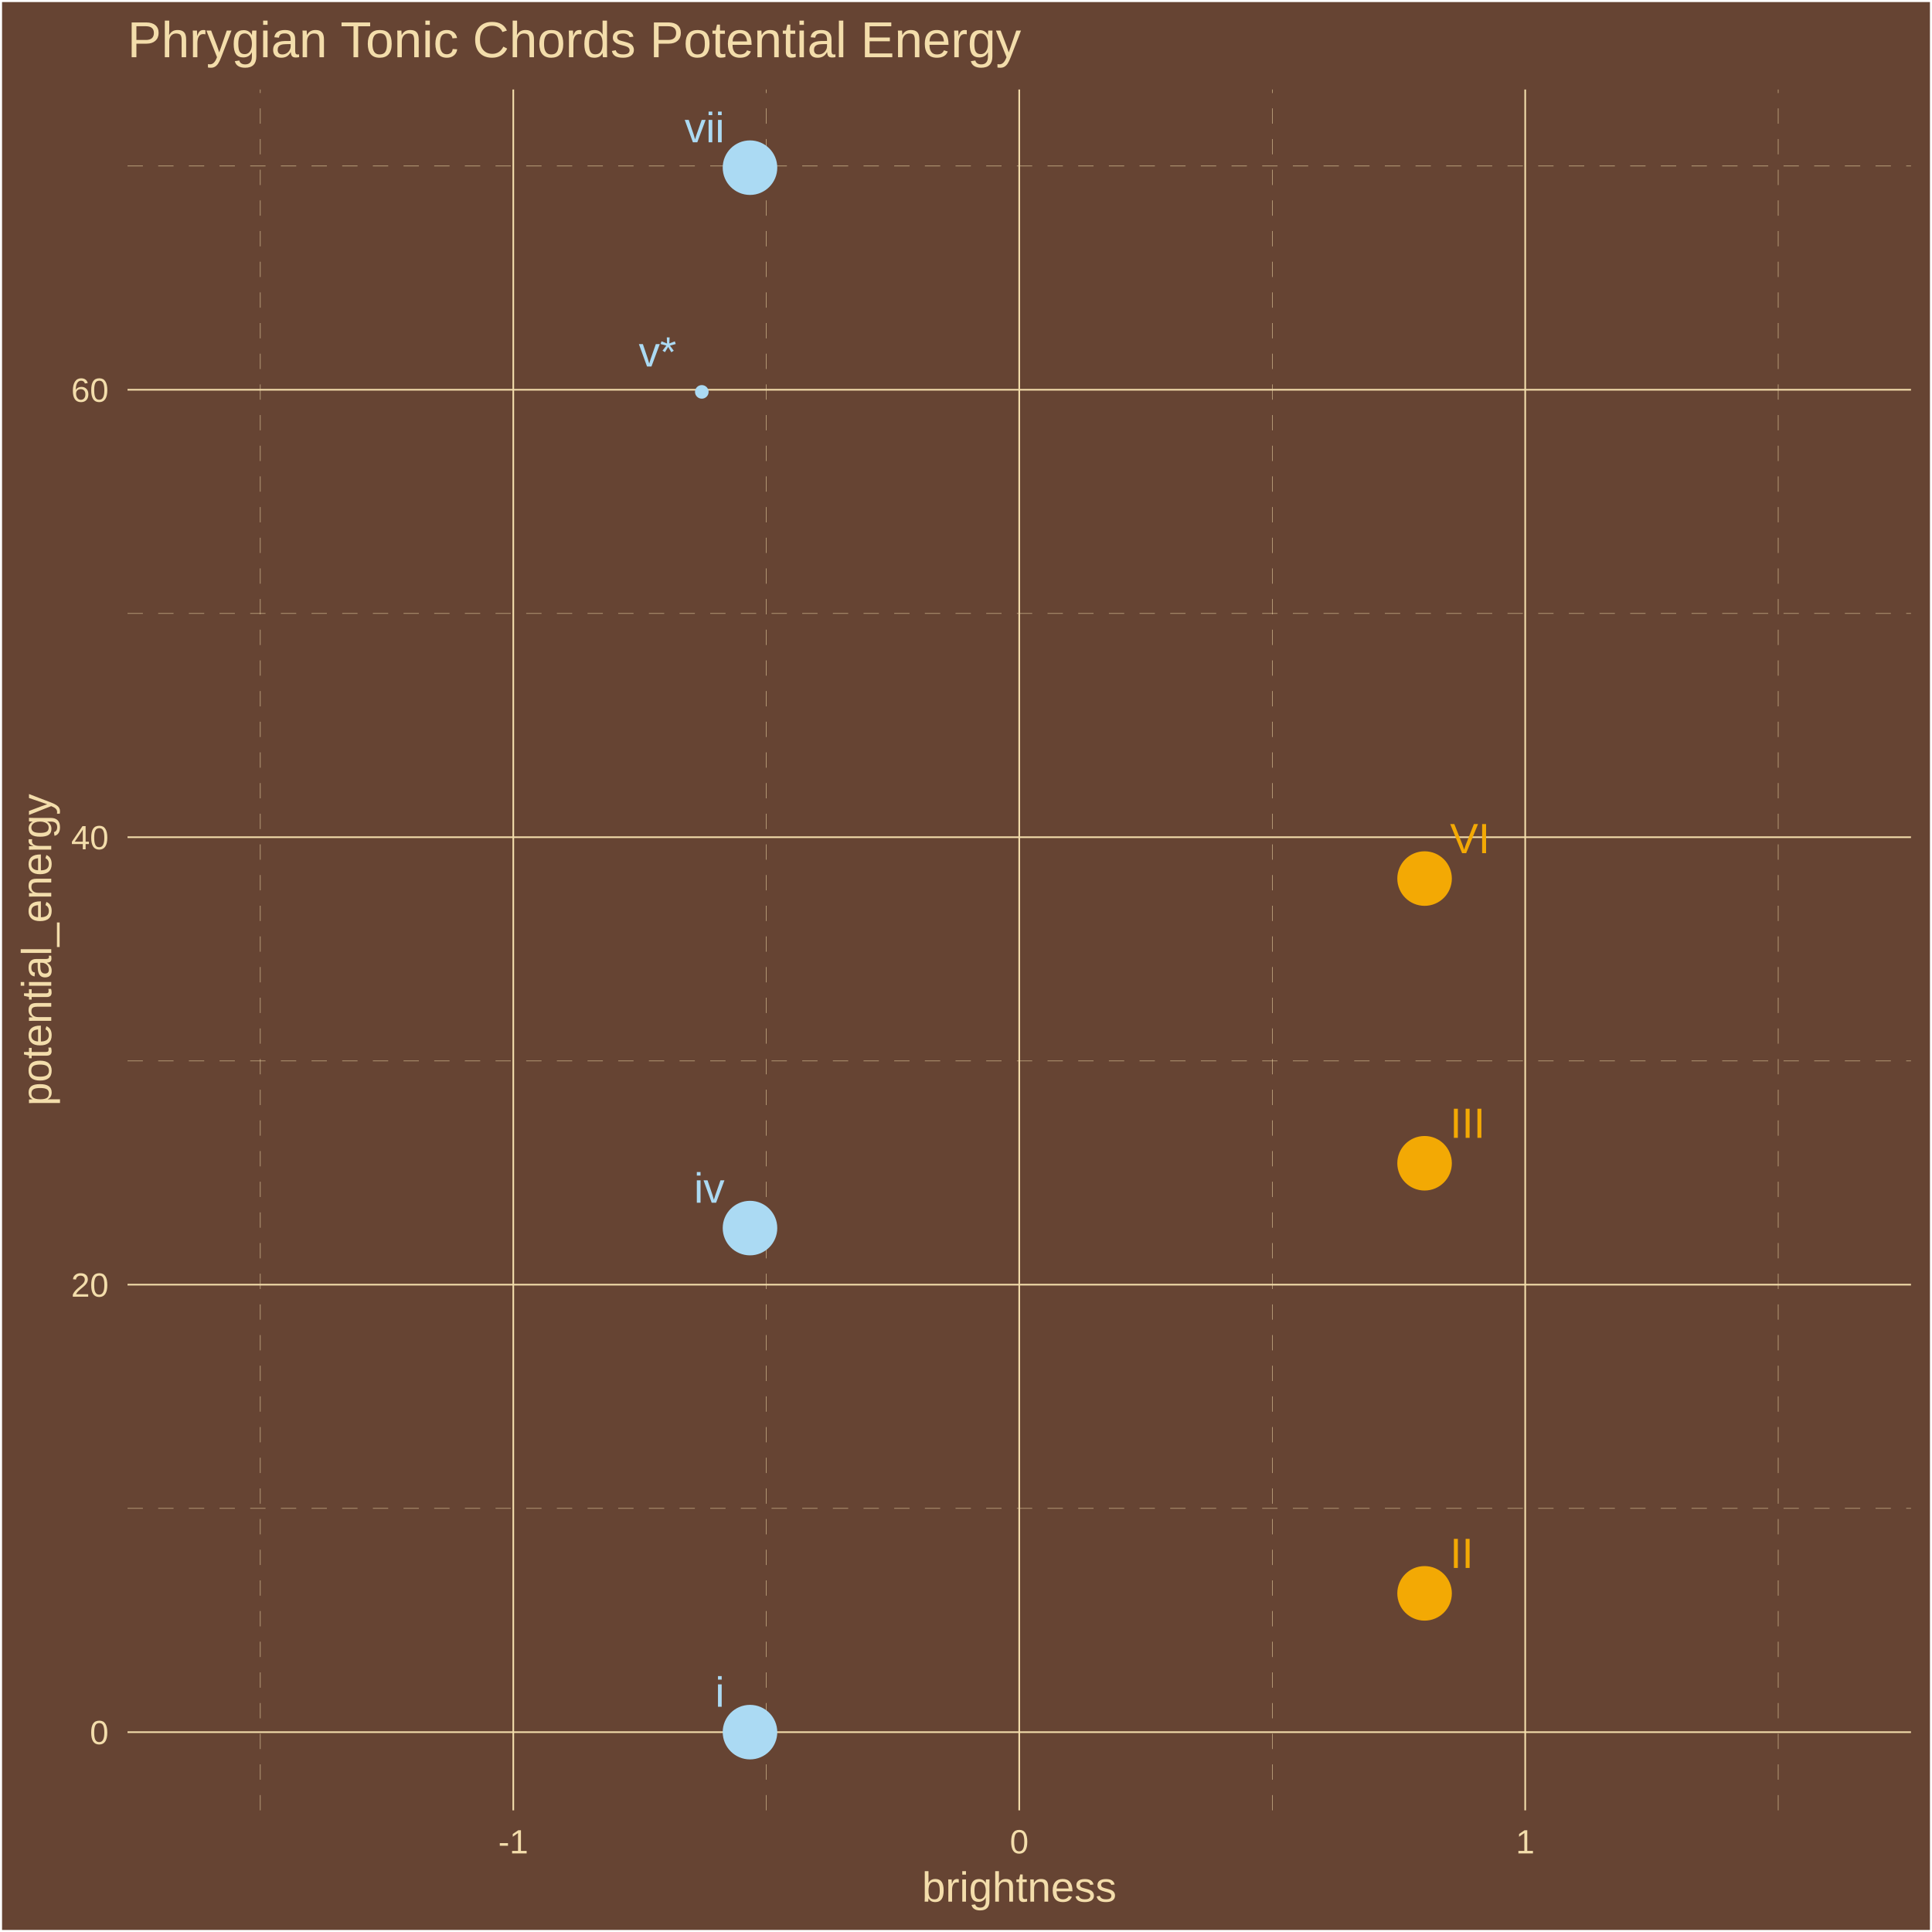
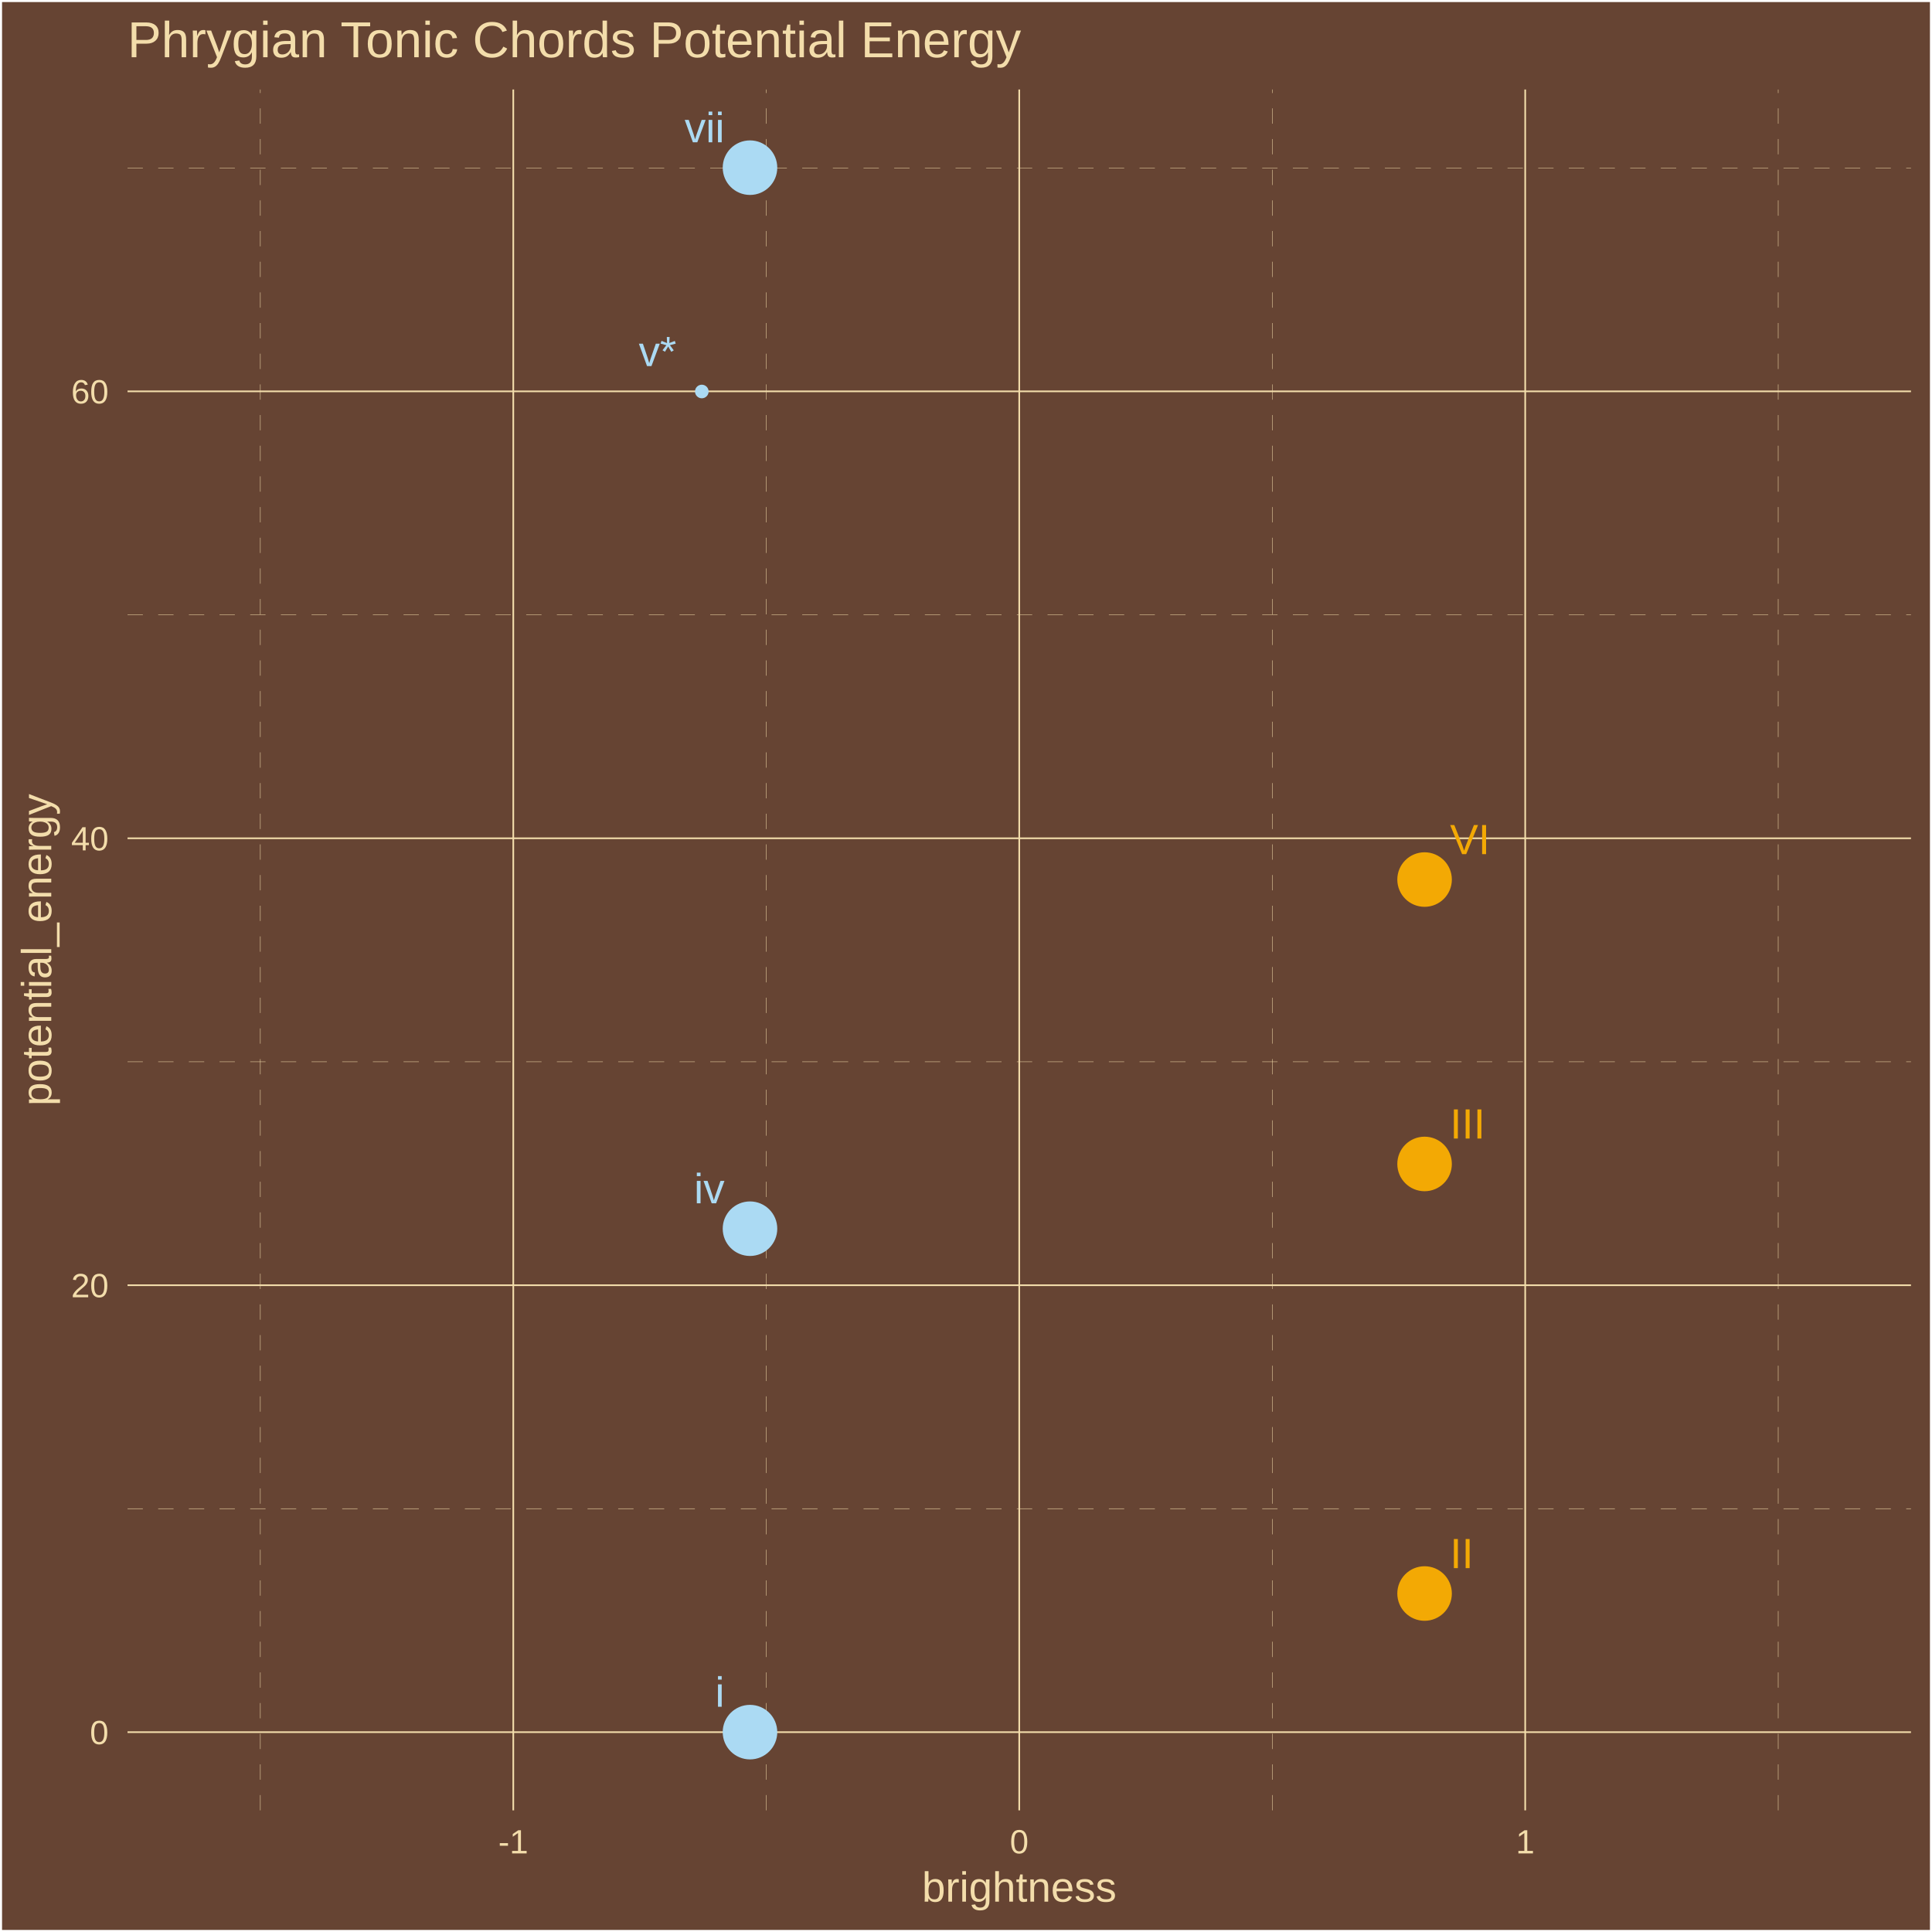
<svg xmlns="http://www.w3.org/2000/svg" class="svglite" width="504.00pt" height="504.00pt" viewBox="0 0 504.00 504.00">
  <defs>
    <style type="text/css">
    .svglite line, .svglite polyline, .svglite polygon, .svglite path, .svglite rect, .svglite circle {
      fill: none;
      stroke: #000000;
      stroke-linecap: round;
      stroke-linejoin: round;
      stroke-miterlimit: 10.00;
    }
    .svglite text {
      white-space: pre;
    }
  </style>
  </defs>
  <rect width="100%" height="100%" style="stroke: none; fill: #664433;" />
  <defs>
    <clipPath id="cpMC4wMHw1MDQuMDB8MC4wMHw1MDQuMDA=">
      <rect x="0.00" y="0.00" width="504.00" height="504.00" />
    </clipPath>
  </defs>
  <g clip-path="url(#cpMC4wMHw1MDQuMDB8MC4wMHw1MDQuMDA=)">
    <rect x="0.00" y="0" width="504.00" height="504.00" style="stroke-width: 1.07; stroke: #FFFFFF; fill: #664433;" />
  </g>
  <defs>
    <clipPath id="cpMzMuMjd8NDk4LjUyfDIzLjM0fDQ3Mi4yNw==">
      <rect x="33.27" y="23.34" width="465.25" height="448.93" />
    </clipPath>
  </defs>
  <g clip-path="url(#cpMzMuMjd8NDk4LjUyfDIzLjM0fDQ3Mi4yNw==)">
    <rect x="33.27" y="23.34" width="465.25" height="448.93" style="stroke-width: 1.07; stroke: none; fill: #664433;" />
-     <polyline points="33.27,393.50 498.52,393.50 " style="stroke-width: 0.11; stroke: #F3DDAB; stroke-dasharray: 4.00,4.00; stroke-linecap: butt;" />
-     <polyline points="33.27,276.77 498.52,276.77 " style="stroke-width: 0.11; stroke: #F3DDAB; stroke-dasharray: 4.00,4.00; stroke-linecap: butt;" />
-     <polyline points="33.27,160.04 498.52,160.04 " style="stroke-width: 0.11; stroke: #F3DDAB; stroke-dasharray: 4.00,4.00; stroke-linecap: butt;" />
-     <polyline points="33.27,43.31 498.52,43.31 " style="stroke-width: 0.11; stroke: #F3DDAB; stroke-dasharray: 4.00,4.00; stroke-linecap: butt;" />
+     <polyline points="33.27,393.57 498.52,393.57 " style="stroke-width: 0.11; stroke: #F3DDAB; stroke-dasharray: 4.00,4.00; stroke-linecap: butt;" />
+     <polyline points="33.27,276.98 498.52,276.98 " style="stroke-width: 0.11; stroke: #F3DDAB; stroke-dasharray: 4.00,4.00; stroke-linecap: butt;" />
+     <polyline points="33.27,160.39 498.52,160.39 " style="stroke-width: 0.11; stroke: #F3DDAB; stroke-dasharray: 4.00,4.00; stroke-linecap: butt;" />
+     <polyline points="33.27,43.80 498.52,43.80 " style="stroke-width: 0.11; stroke: #F3DDAB; stroke-dasharray: 4.00,4.00; stroke-linecap: butt;" />
    <polyline points="67.91,472.27 67.91,23.34 " style="stroke-width: 0.11; stroke: #F3DDAB; stroke-dasharray: 4.00,4.00; stroke-linecap: butt;" />
    <polyline points="199.90,472.27 199.90,23.34 " style="stroke-width: 0.11; stroke: #F3DDAB; stroke-dasharray: 4.00,4.00; stroke-linecap: butt;" />
    <polyline points="331.89,472.27 331.89,23.34 " style="stroke-width: 0.11; stroke: #F3DDAB; stroke-dasharray: 4.00,4.00; stroke-linecap: butt;" />
    <polyline points="463.88,472.27 463.88,23.34 " style="stroke-width: 0.11; stroke: #F3DDAB; stroke-dasharray: 4.00,4.00; stroke-linecap: butt;" />
    <polyline points="33.27,451.86 498.52,451.86 " style="stroke-width: 0.43; stroke: #F3DDAB; stroke-linecap: butt;" />
-     <polyline points="33.27,335.13 498.52,335.13 " style="stroke-width: 0.43; stroke: #F3DDAB; stroke-linecap: butt;" />
-     <polyline points="33.27,218.40 498.52,218.40 " style="stroke-width: 0.43; stroke: #F3DDAB; stroke-linecap: butt;" />
-     <polyline points="33.27,101.67 498.52,101.67 " style="stroke-width: 0.43; stroke: #F3DDAB; stroke-linecap: butt;" />
+     <polyline points="33.27,335.27 498.52,335.27 " style="stroke-width: 0.43; stroke: #F3DDAB; stroke-linecap: butt;" />
+     <polyline points="33.27,218.68 498.52,218.68 " style="stroke-width: 0.43; stroke: #F3DDAB; stroke-linecap: butt;" />
+     <polyline points="33.27,102.09 498.52,102.09 " style="stroke-width: 0.43; stroke: #F3DDAB; stroke-linecap: butt;" />
    <polyline points="133.90,472.27 133.90,23.34 " style="stroke-width: 0.43; stroke: #F3DDAB; stroke-linecap: butt;" />
    <polyline points="265.89,472.27 265.89,23.34 " style="stroke-width: 0.43; stroke: #F3DDAB; stroke-linecap: butt;" />
    <polyline points="397.88,472.27 397.88,23.34 " style="stroke-width: 0.43; stroke: #F3DDAB; stroke-linecap: butt;" />
    <circle cx="195.65" cy="451.86" r="6.76" style="stroke-width: 0.71; stroke: #ABDAF3; fill: #ABDAF3;" />
-     <circle cx="371.63" cy="415.66" r="6.76" style="stroke-width: 0.71; stroke: #F3A904; fill: #F3A904;" />
-     <circle cx="371.63" cy="303.46" r="6.76" style="stroke-width: 0.71; stroke: #F3A904; fill: #F3A904;" />
-     <circle cx="195.65" cy="320.37" r="6.76" style="stroke-width: 0.71; stroke: #ABDAF3; fill: #ABDAF3;" />
-     <circle cx="183.08" cy="102.23" r="1.42" style="stroke-width: 0.71; stroke: #ABDAF3; fill: #ABDAF3;" />
-     <circle cx="371.63" cy="229.19" r="6.76" style="stroke-width: 0.71; stroke: #F3A904; fill: #F3A904;" />
+     <circle cx="371.63" cy="415.70" r="6.76" style="stroke-width: 0.71; stroke: #F3A904; fill: #F3A904;" />
+     <circle cx="371.63" cy="303.64" r="6.76" style="stroke-width: 0.71; stroke: #F3A904; fill: #F3A904;" />
+     <circle cx="195.65" cy="320.53" r="6.76" style="stroke-width: 0.71; stroke: #ABDAF3; fill: #ABDAF3;" />
+     <circle cx="183.08" cy="102.13" r="1.42" style="stroke-width: 0.71; stroke: #ABDAF3; fill: #ABDAF3;" />
+     <circle cx="371.63" cy="229.45" r="6.76" style="stroke-width: 0.71; stroke: #F3A904; fill: #F3A904;" />
    <circle cx="195.65" cy="43.74" r="6.76" style="stroke-width: 0.71; stroke: #ABDAF3; fill: #ABDAF3;" />
    <polygon points="180.96,451.86 193.49,451.86 193.40,451.86 193.75,451.84 194.09,451.77 194.41,451.65 194.71,451.48 194.98,451.26 195.21,451.00 195.40,450.70 195.54,450.38 195.62,450.05 195.65,449.70 195.65,449.70 195.65,431.71 195.65,431.71 195.62,431.36 195.54,431.02 195.40,430.70 195.21,430.41 194.98,430.15 194.71,429.93 194.41,429.76 194.09,429.63 193.75,429.56 193.49,429.55 180.96,429.55 181.22,429.56 180.87,429.55 180.53,429.59 180.19,429.69 179.88,429.84 179.59,430.03 179.34,430.28 179.13,430.55 178.97,430.86 178.86,431.19 178.81,431.53 178.80,431.71 178.80,449.70 178.81,449.53 178.81,449.87 178.86,450.22 178.97,450.55 179.13,450.85 179.34,451.13 179.59,451.37 179.88,451.57 180.19,451.72 180.53,451.82 180.87,451.86 " style="stroke-width: nan; stroke: none;" />
    <text x="189.02" y="445.24" text-anchor="end" style="font-size: 11.04px;fill: #ABDAF3; font-family: &quot;Arial&quot;;" textLength="2.45px" lengthAdjust="spacingAndGlyphs">i</text>
-     <polygon points="373.79,415.66 390.01,415.66 389.92,415.66 390.27,415.64 390.61,415.57 390.93,415.45 391.23,415.28 391.50,415.06 391.73,414.80 391.92,414.50 392.06,414.18 392.14,413.84 392.17,413.50 392.17,413.50 392.17,395.51 392.17,395.51 392.14,395.16 392.06,394.82 391.92,394.50 391.73,394.21 391.50,393.95 391.23,393.73 390.93,393.55 390.61,393.43 390.27,393.36 390.01,393.35 373.79,393.35 374.05,393.36 373.71,393.35 373.36,393.39 373.03,393.49 372.71,393.63 372.43,393.83 372.18,394.07 371.97,394.35 371.81,394.66 371.70,394.99 371.64,395.33 371.63,395.51 371.63,413.50 371.64,413.32 371.64,413.67 371.70,414.02 371.81,414.34 371.97,414.65 372.18,414.93 372.43,415.17 372.71,415.37 373.03,415.52 373.36,415.61 373.71,415.66 " style="stroke-width: nan; stroke: none;" />
-     <text x="378.26" y="409.03" style="font-size: 11.04px;fill: #F3A904; font-family: &quot;Arial&quot;;" textLength="6.13px" lengthAdjust="spacingAndGlyphs">II</text>
-     <polygon points="373.79,303.46 393.07,303.46 392.99,303.46 393.34,303.44 393.68,303.37 394.00,303.25 394.30,303.08 394.57,302.86 394.80,302.60 394.99,302.30 395.12,301.98 395.21,301.64 395.23,301.30 395.23,301.30 395.23,283.30 395.23,283.30 395.21,282.96 395.12,282.62 394.99,282.30 394.80,282.01 394.57,281.75 394.30,281.53 394.00,281.35 393.68,281.23 393.34,281.16 393.07,281.14 373.79,281.14 374.05,281.16 373.71,281.15 373.36,281.19 373.03,281.29 372.71,281.43 372.43,281.63 372.18,281.87 371.97,282.15 371.81,282.46 371.70,282.79 371.64,283.13 371.63,283.30 371.63,301.30 371.64,301.12 371.64,301.47 371.70,301.81 371.81,302.14 371.97,302.45 372.18,302.73 372.43,302.97 372.71,303.17 373.03,303.32 373.36,303.41 373.71,303.46 " style="stroke-width: nan; stroke: none;" />
-     <text x="378.26" y="296.83" style="font-size: 11.04px;fill: #F3A904; font-family: &quot;Arial&quot;;" textLength="9.20px" lengthAdjust="spacingAndGlyphs">III</text>
-     <polygon points="175.44,320.37 193.49,320.37 193.40,320.37 193.75,320.36 194.09,320.29 194.41,320.16 194.71,319.99 194.98,319.77 195.21,319.51 195.40,319.22 195.54,318.90 195.62,318.56 195.65,318.21 195.65,318.21 195.65,300.22 195.65,300.22 195.62,299.87 195.54,299.54 195.40,299.22 195.21,298.92 194.98,298.66 194.71,298.44 194.41,298.27 194.09,298.14 193.75,298.07 193.49,298.06 175.44,298.06 175.70,298.07 175.36,298.06 175.01,298.10 174.68,298.20 174.36,298.35 174.08,298.55 173.83,298.79 173.62,299.06 173.46,299.37 173.35,299.70 173.29,300.05 173.28,300.22 173.28,318.21 173.29,318.04 173.29,318.39 173.35,318.73 173.46,319.06 173.62,319.37 173.83,319.64 174.08,319.89 174.36,320.08 174.68,320.23 175.01,320.33 175.36,320.37 " style="stroke-width: nan; stroke: none;" />
-     <text x="189.02" y="313.75" text-anchor="end" style="font-size: 11.04px;fill: #ABDAF3; font-family: &quot;Arial&quot;;" textLength="7.96px" lengthAdjust="spacingAndGlyphs">iv</text>
-     <polygon points="161.03,102.23 180.92,102.23 180.83,102.23 181.18,102.22 181.52,102.15 181.84,102.03 182.14,101.85 182.41,101.63 182.64,101.37 182.83,101.08 182.97,100.76 183.05,100.42 183.08,100.07 183.08,100.07 183.08,82.08 183.08,82.08 183.05,81.73 182.97,81.40 182.83,81.08 182.64,80.78 182.41,80.52 182.14,80.30 181.84,80.13 181.52,80.01 181.18,79.94 180.92,79.92 161.03,79.92 161.29,79.94 160.94,79.92 160.60,79.97 160.26,80.06 159.95,80.21 159.66,80.41 159.41,80.65 159.21,80.93 159.04,81.23 158.93,81.56 158.88,81.91 158.87,82.08 158.87,100.07 158.88,99.90 158.88,100.25 158.93,100.59 159.04,100.92 159.21,101.23 159.41,101.51 159.66,101.75 159.95,101.94 160.26,102.09 160.60,102.19 160.94,102.23 " style="stroke-width: nan; stroke: none;" />
-     <text x="176.45" y="95.61" text-anchor="end" style="font-size: 11.04px;fill: #ABDAF3; font-family: &quot;Arial&quot;;" textLength="9.81px" lengthAdjust="spacingAndGlyphs">v*</text>
-     <polygon points="373.79,229.19 394.30,229.19 394.21,229.18 394.56,229.17 394.90,229.10 395.22,228.98 395.53,228.80 395.80,228.58 396.03,228.32 396.21,228.03 396.35,227.71 396.43,227.37 396.46,227.03 396.46,227.03 396.46,209.03 396.46,209.03 396.43,208.69 396.35,208.35 396.21,208.03 396.03,207.74 395.80,207.48 395.53,207.26 395.22,207.08 394.90,206.96 394.56,206.89 394.30,206.87 373.79,206.87 374.05,206.89 373.71,206.88 373.36,206.92 373.03,207.01 372.71,207.16 372.43,207.36 372.18,207.60 371.97,207.88 371.81,208.19 371.70,208.52 371.64,208.86 371.63,209.03 371.63,227.03 371.64,226.85 371.64,227.20 371.70,227.54 371.81,227.87 371.97,228.18 372.18,228.46 372.43,228.70 372.71,228.90 373.03,229.05 373.36,229.14 373.71,229.18 " style="stroke-width: nan; stroke: none;" />
-     <text x="378.26" y="222.56" style="font-size: 11.04px;fill: #F3A904; font-family: &quot;Arial&quot;;" textLength="10.43px" lengthAdjust="spacingAndGlyphs">VI</text>
+     <polygon points="373.79,415.70 390.01,415.70 389.92,415.70 390.27,415.69 390.61,415.62 390.93,415.49 391.23,415.32 391.50,415.10 391.73,414.84 391.92,414.55 392.06,414.23 392.14,413.89 392.17,413.54 392.17,413.54 392.17,395.55 392.17,395.55 392.14,395.20 392.06,394.86 391.92,394.54 391.73,394.25 391.50,393.99 391.23,393.77 390.93,393.60 390.61,393.47 390.27,393.40 390.01,393.39 373.79,393.39 374.05,393.40 373.71,393.39 373.36,393.43 373.03,393.53 372.71,393.68 372.43,393.88 372.18,394.12 371.97,394.39 371.81,394.70 371.70,395.03 371.64,395.37 371.63,395.55 371.63,413.54 371.64,413.37 371.64,413.72 371.70,414.06 371.81,414.39 371.97,414.70 372.18,414.97 372.43,415.21 372.71,415.41 373.03,415.56 373.36,415.66 373.71,415.70 " style="stroke-width: nan; stroke: none;" />
+     <text x="378.26" y="409.08" style="font-size: 11.04px;fill: #F3A904; font-family: &quot;Arial&quot;;" textLength="6.13px" lengthAdjust="spacingAndGlyphs">II</text>
+     <polygon points="373.79,303.64 393.07,303.64 392.99,303.63 393.34,303.62 393.68,303.55 394.00,303.43 394.30,303.25 394.57,303.03 394.80,302.77 394.99,302.48 395.12,302.16 395.21,301.82 395.23,301.48 395.23,301.48 395.23,283.48 395.23,283.48 395.21,283.14 395.12,282.80 394.99,282.48 394.80,282.19 394.57,281.92 394.30,281.70 394.00,281.53 393.68,281.41 393.34,281.34 393.07,281.32 373.79,281.32 374.05,281.34 373.71,281.32 373.36,281.37 373.03,281.46 372.71,281.61 372.43,281.81 372.18,282.05 371.97,282.33 371.81,282.64 371.70,282.97 371.64,283.31 371.63,283.48 371.63,301.48 371.64,301.30 371.64,301.65 371.70,301.99 371.81,302.32 371.97,302.63 372.18,302.91 372.43,303.15 372.71,303.35 373.03,303.50 373.36,303.59 373.71,303.63 " style="stroke-width: nan; stroke: none;" />
+     <text x="378.26" y="297.01" style="font-size: 11.04px;fill: #F3A904; font-family: &quot;Arial&quot;;" textLength="9.20px" lengthAdjust="spacingAndGlyphs">III</text>
+     <polygon points="175.44,320.53 193.49,320.53 193.40,320.53 193.75,320.51 194.09,320.44 194.41,320.32 194.71,320.15 194.98,319.93 195.21,319.67 195.40,319.37 195.54,319.05 195.62,318.72 195.65,318.37 195.65,318.37 195.65,300.38 195.65,300.38 195.62,300.03 195.54,299.69 195.40,299.37 195.21,299.08 194.98,298.82 194.71,298.60 194.41,298.43 194.09,298.30 193.75,298.23 193.49,298.22 175.44,298.22 175.70,298.23 175.36,298.22 175.01,298.26 174.68,298.36 174.36,298.51 174.08,298.70 173.83,298.94 173.62,299.22 173.46,299.53 173.35,299.86 173.29,300.20 173.28,300.38 173.28,318.37 173.29,318.20 173.29,318.54 173.35,318.89 173.46,319.22 173.62,319.52 173.83,319.80 174.08,320.04 174.36,320.24 174.68,320.39 175.01,320.49 175.36,320.53 " style="stroke-width: nan; stroke: none;" />
+     <text x="189.02" y="313.91" text-anchor="end" style="font-size: 11.04px;fill: #ABDAF3; font-family: &quot;Arial&quot;;" textLength="7.96px" lengthAdjust="spacingAndGlyphs">iv</text>
+     <polygon points="161.03,102.13 180.92,102.13 180.83,102.13 181.18,102.11 181.52,102.04 181.84,101.92 182.14,101.75 182.41,101.53 182.64,101.27 182.83,100.97 182.97,100.65 183.05,100.31 183.08,99.97 183.08,99.97 183.08,81.97 183.08,81.97 183.05,81.63 182.97,81.29 182.83,80.97 182.64,80.68 182.41,80.42 182.14,80.20 181.84,80.02 181.52,79.90 181.18,79.83 180.92,79.81 161.03,79.81 161.29,79.83 160.94,79.82 160.60,79.86 160.26,79.96 159.95,80.10 159.66,80.30 159.41,80.54 159.21,80.82 159.04,81.13 158.93,81.46 158.88,81.80 158.87,81.97 158.87,99.97 158.88,99.79 158.88,100.14 158.93,100.48 159.04,100.81 159.21,101.12 159.41,101.40 159.66,101.64 159.95,101.84 160.26,101.99 160.60,102.08 160.94,102.13 " style="stroke-width: nan; stroke: none;" />
+     <text x="176.45" y="95.50" text-anchor="end" style="font-size: 11.04px;fill: #ABDAF3; font-family: &quot;Arial&quot;;" textLength="9.81px" lengthAdjust="spacingAndGlyphs">v*</text>
+     <polygon points="373.79,229.45 394.30,229.45 394.21,229.45 394.56,229.44 394.90,229.37 395.22,229.24 395.53,229.07 395.80,228.85 396.03,228.59 396.21,228.30 396.35,227.98 396.43,227.64 396.46,227.29 396.46,227.29 396.46,209.30 396.46,209.30 396.43,208.95 396.35,208.62 396.21,208.30 396.03,208.00 395.80,207.74 395.53,207.52 395.22,207.35 394.90,207.23 394.56,207.16 394.30,207.14 373.79,207.14 374.05,207.16 373.71,207.14 373.36,207.18 373.03,207.28 372.71,207.43 372.43,207.63 372.18,207.87 371.97,208.15 371.81,208.45 371.70,208.78 371.64,209.13 371.63,209.30 371.63,227.29 371.64,227.12 371.64,227.47 371.70,227.81 371.81,228.14 371.97,228.45 372.18,228.73 372.43,228.97 372.71,229.16 373.03,229.31 373.36,229.41 373.71,229.45 " style="stroke-width: nan; stroke: none;" />
+     <text x="378.26" y="222.83" style="font-size: 11.04px;fill: #F3A904; font-family: &quot;Arial&quot;;" textLength="10.43px" lengthAdjust="spacingAndGlyphs">VI</text>
    <polygon points="173.00,43.74 193.49,43.74 193.40,43.74 193.75,43.73 194.09,43.66 194.41,43.53 194.71,43.36 194.98,43.14 195.21,42.88 195.40,42.59 195.54,42.27 195.62,41.93 195.65,41.58 195.65,41.58 195.65,23.59 195.65,23.59 195.62,23.24 195.54,22.90 195.40,22.59 195.21,22.29 194.98,22.03 194.71,21.81 194.41,21.64 194.09,21.51 193.75,21.44 193.49,21.43 173.00,21.43 173.26,21.44 172.91,21.43 172.56,21.47 172.23,21.57 171.92,21.72 171.63,21.92 171.38,22.16 171.17,22.43 171.01,22.74 170.90,23.07 170.84,23.42 170.84,23.59 170.84,41.58 170.84,41.41 170.84,41.76 170.90,42.10 171.01,42.43 171.17,42.74 171.38,43.01 171.63,43.25 171.92,43.45 172.23,43.60 172.56,43.70 172.91,43.74 " style="stroke-width: nan; stroke: none;" />
    <text x="189.02" y="37.12" text-anchor="end" style="font-size: 11.04px;fill: #ABDAF3; font-family: &quot;Arial&quot;;" textLength="10.41px" lengthAdjust="spacingAndGlyphs">vii</text>
  </g>
  <g clip-path="url(#cpMC4wMHw1MDQuMDB8MC4wMHw1MDQuMDA=)">
    <text x="28.34" y="455.01" text-anchor="end" style="font-size: 8.80px;fill: #F3DDAB; font-family: &quot;Arial&quot;;" textLength="4.90px" lengthAdjust="spacingAndGlyphs">0</text>
-     <text x="28.34" y="338.28" text-anchor="end" style="font-size: 8.80px;fill: #F3DDAB; font-family: &quot;Arial&quot;;" textLength="9.79px" lengthAdjust="spacingAndGlyphs">20</text>
-     <text x="28.34" y="221.56" text-anchor="end" style="font-size: 8.80px;fill: #F3DDAB; font-family: &quot;Arial&quot;;" textLength="9.79px" lengthAdjust="spacingAndGlyphs">40</text>
-     <text x="28.34" y="104.83" text-anchor="end" style="font-size: 8.80px;fill: #F3DDAB; font-family: &quot;Arial&quot;;" textLength="9.79px" lengthAdjust="spacingAndGlyphs">60</text>
+     <text x="28.34" y="338.42" text-anchor="end" style="font-size: 8.80px;fill: #F3DDAB; font-family: &quot;Arial&quot;;" textLength="9.79px" lengthAdjust="spacingAndGlyphs">20</text>
+     <text x="28.34" y="221.84" text-anchor="end" style="font-size: 8.80px;fill: #F3DDAB; font-family: &quot;Arial&quot;;" textLength="9.79px" lengthAdjust="spacingAndGlyphs">40</text>
+     <text x="28.34" y="105.25" text-anchor="end" style="font-size: 8.80px;fill: #F3DDAB; font-family: &quot;Arial&quot;;" textLength="9.79px" lengthAdjust="spacingAndGlyphs">60</text>
    <text x="133.90" y="483.50" text-anchor="middle" style="font-size: 8.80px;fill: #F3DDAB; font-family: &quot;Arial&quot;;" textLength="7.83px" lengthAdjust="spacingAndGlyphs">-1</text>
    <text x="265.89" y="483.50" text-anchor="middle" style="font-size: 8.80px;fill: #F3DDAB; font-family: &quot;Arial&quot;;" textLength="4.90px" lengthAdjust="spacingAndGlyphs">0</text>
    <text x="397.88" y="483.50" text-anchor="middle" style="font-size: 8.80px;fill: #F3DDAB; font-family: &quot;Arial&quot;;" textLength="4.90px" lengthAdjust="spacingAndGlyphs">1</text>
    <text x="265.89" y="496.09" text-anchor="middle" style="font-size: 11.00px;fill: #F3DDAB; font-family: &quot;Arial&quot;;" textLength="50.76px" lengthAdjust="spacingAndGlyphs">brightness</text>
    <text transform="translate(13.37,247.80) rotate(-90)" text-anchor="middle" style="font-size: 11.00px;fill: #F3DDAB; font-family: &quot;Arial&quot;;" textLength="81.35px" lengthAdjust="spacingAndGlyphs">potential_energy</text>
    <text x="33.27" y="14.94" style="font-size: 13.20px;fill: #F3DDAB; font-family: &quot;Arial&quot;;" textLength="234.63px" lengthAdjust="spacingAndGlyphs">Phrygian Tonic Chords Potential Energy</text>
  </g>
</svg>
